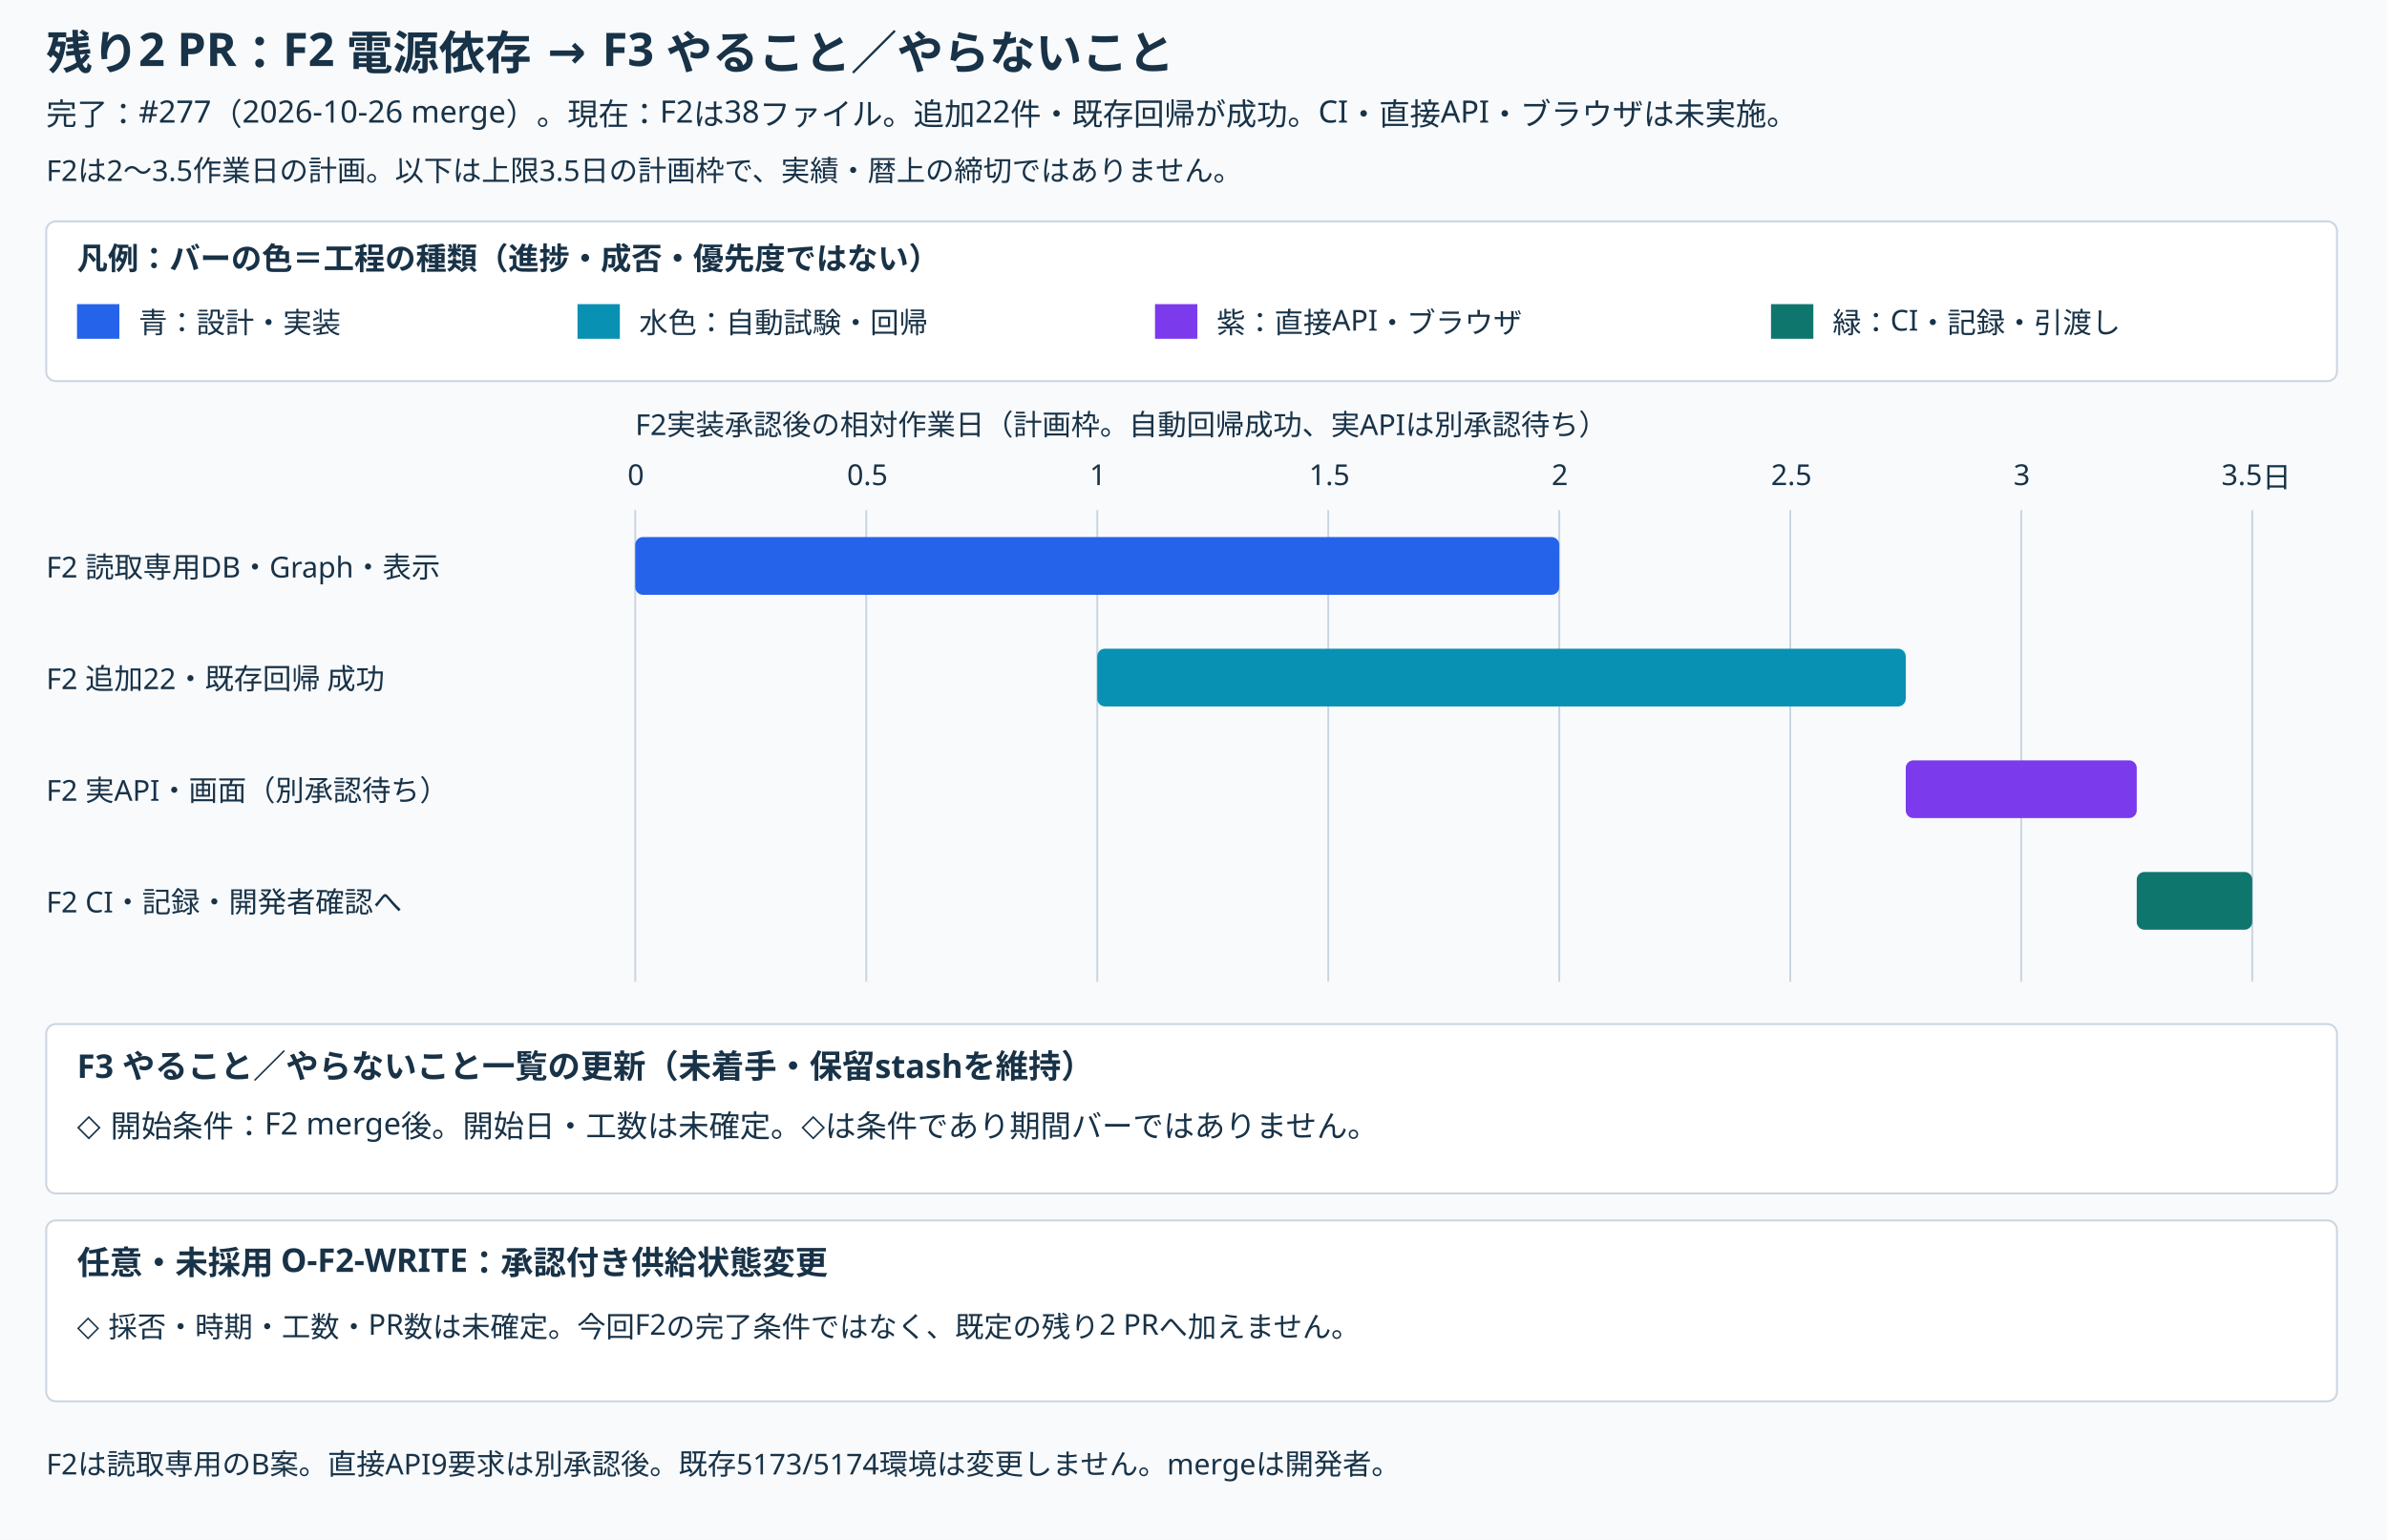
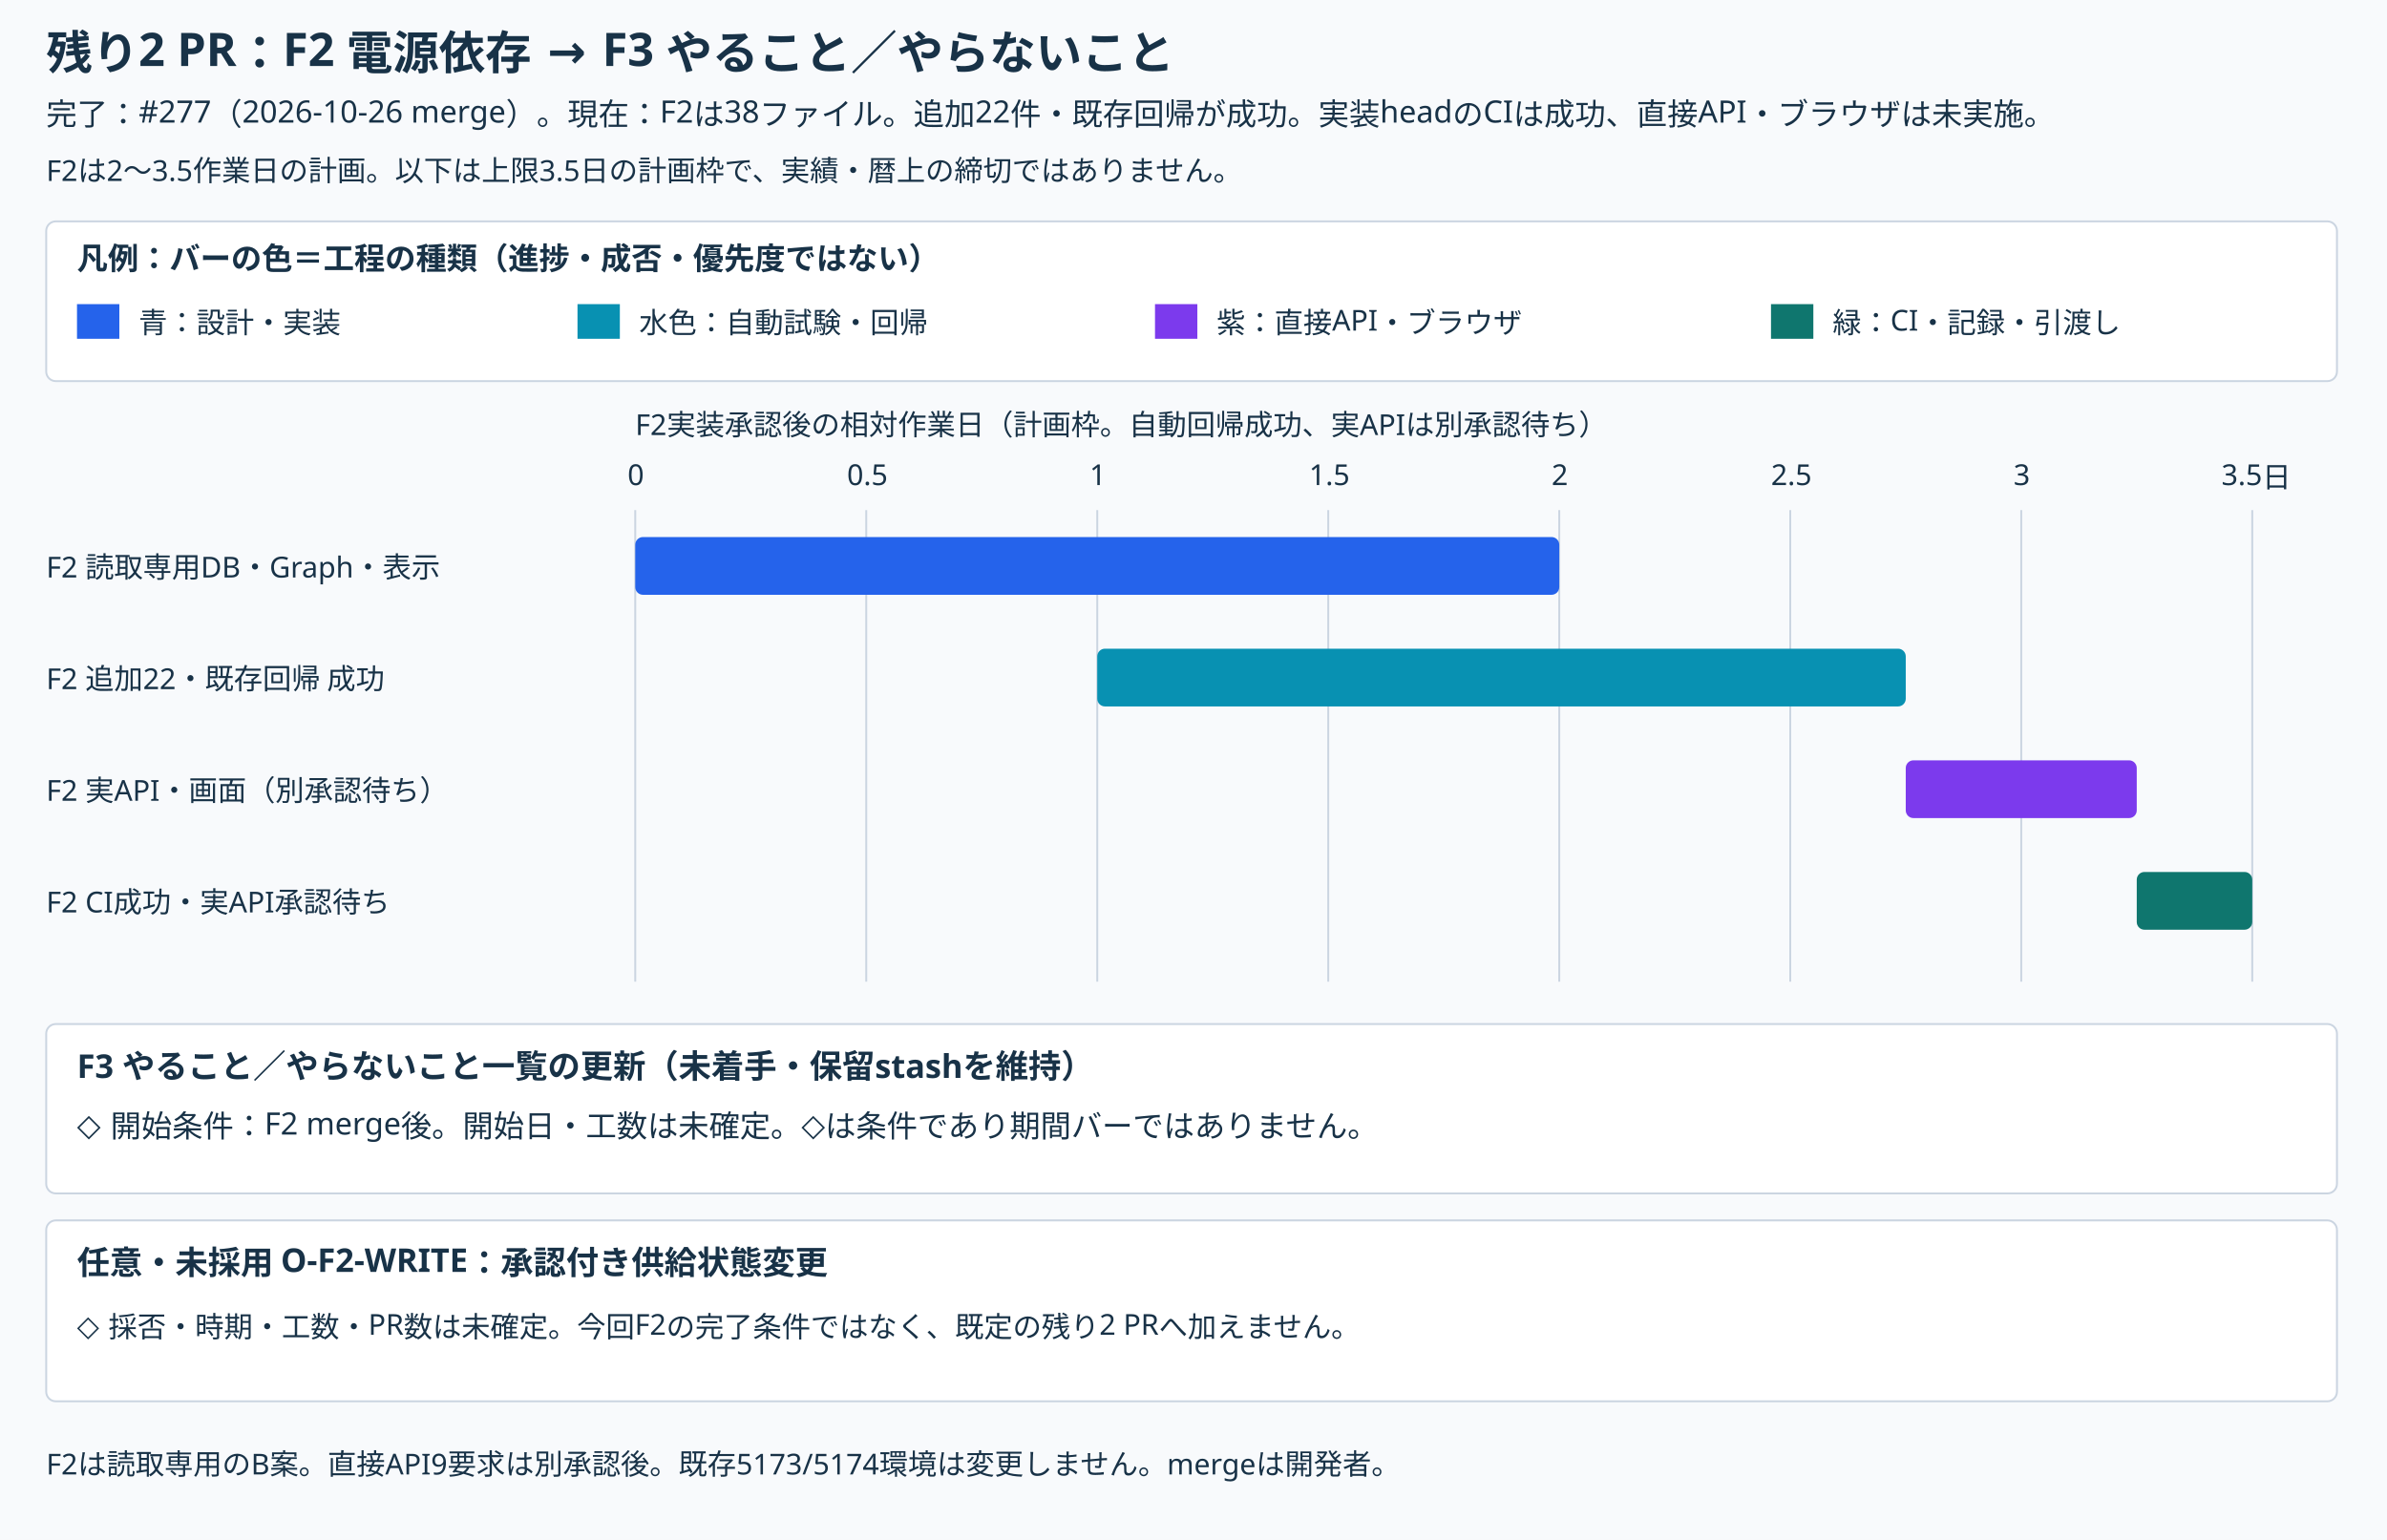
<svg xmlns="http://www.w3.org/2000/svg" width="1240" height="800" viewBox="0 0 1240 800" role="img" aria-labelledby="title desc">
  <rect width="1240" height="800" fill="#f8fafc" />
  <g font-family="sans-serif" fill="#183247">
    <text x="24" y="36" font-size="24" font-weight="bold">残り2 PR：F2 電源依存 → F3 やること／やらないこと</text>
-     <text x="24" y="65" font-size="16">完了：#277（2026-10-26 merge）。現在：F2は38ファイル。追加22件・既存回帰が成功。CI・直接API・ブラウザは未実施。</text>
+     <text x="24" y="65" font-size="16">完了：#277（2026-10-26 merge）。現在：F2は38ファイル。追加22件・既存回帰が成功。実装headのCIは成功、直接API・ブラウザは未実施。</text>
    <text x="24" y="94" font-size="15">F2は2〜3.5作業日の計画。以下は上限3.5日の計画枠で、実績・暦上の締切ではありません。</text>
    <rect x="24" y="115" width="1190" height="83" fill="white" stroke="#cbd5e1" rx="5" />
    <text x="40" y="140" font-size="16" font-weight="bold">凡例：バーの色＝工程の種類（進捗・成否・優先度ではない）</text>
    <g font-size="15">
      <rect x="40" y="158" width="22" height="18" fill="#2563eb" />
      <text x="72" y="173">青：設計・実装</text>
      <rect x="300" y="158" width="22" height="18" fill="#0891b2" />
      <text x="332" y="173">水色：自動試験・回帰</text>
      <rect x="600" y="158" width="22" height="18" fill="#7c3aed" />
      <text x="632" y="173">紫：直接API・ブラウザ</text>
      <rect x="920" y="158" width="22" height="18" fill="#0f766e" />
      <text x="952" y="173">緑：CI・記録・引渡し</text>
    </g>
    <text x="330" y="226" font-size="15">F2実装承認後の相対作業日（計画枠。自動回帰成功、実APIは別承認待ち）</text>
    <g stroke="#cbd5e1">
      <path d="M330 265V510 M450 265V510 M570 265V510 M690 265V510 M810 265V510 M930 265V510 M1050 265V510 M1170 265V510" />
    </g>
    <g font-size="15">
      <text x="326" y="252">0</text>
      <text x="440" y="252">0.5</text>
      <text x="566" y="252">1</text>
      <text x="680" y="252">1.5</text>
      <text x="806" y="252">2</text>
      <text x="920" y="252">2.5</text>
      <text x="1046" y="252">3</text>
      <text x="1154" y="252">3.5日</text>
      <text x="24" y="300">F2 読取専用DB・Graph・表示</text>
      <rect x="330" y="279" width="480" height="30" fill="#2563eb" rx="4" />
      <text x="24" y="358">F2 追加22・既存回帰 成功</text>
      <rect x="570" y="337" width="420" height="30" fill="#0891b2" rx="4" />
      <text x="24" y="416">F2 実API・画面（別承認待ち）</text>
      <rect x="990" y="395" width="120" height="30" fill="#7c3aed" rx="4" />
-       <text x="24" y="474">F2 CI・記録・開発者確認へ</text>
+       <text x="24" y="474">F2 CI成功・実API承認待ち</text>
      <rect x="1110" y="453" width="60" height="30" fill="#0f766e" rx="4" />
    </g>
    <rect x="24" y="532" width="1190" height="88" fill="white" stroke="#cbd5e1" rx="5" />
    <text x="40" y="560" font-size="17" font-weight="bold">F3 やること／やらないこと一覧の更新（未着手・保留stashを維持）</text>
    <text x="40" y="590" font-size="16">◇ 開始条件：F2 merge後。開始日・工数は未確定。◇は条件であり期間バーではありません。</text>
    <rect x="24" y="634" width="1190" height="94" fill="white" stroke="#cbd5e1" rx="5" />
    <text x="40" y="662" font-size="17" font-weight="bold">任意・未採用 O-F2-WRITE：承認付き供給状態変更</text>
    <text x="40" y="694" font-size="15">◇ 採否・時期・工数・PR数は未確定。今回F2の完了条件ではなく、既定の残り2 PRへ加えません。</text>
    <text x="24" y="766" font-size="15">F2は読取専用のB案。直接API9要求は別承認後。既存5173/5174環境は変更しません。mergeは開発者。</text>
  </g>
</svg>
